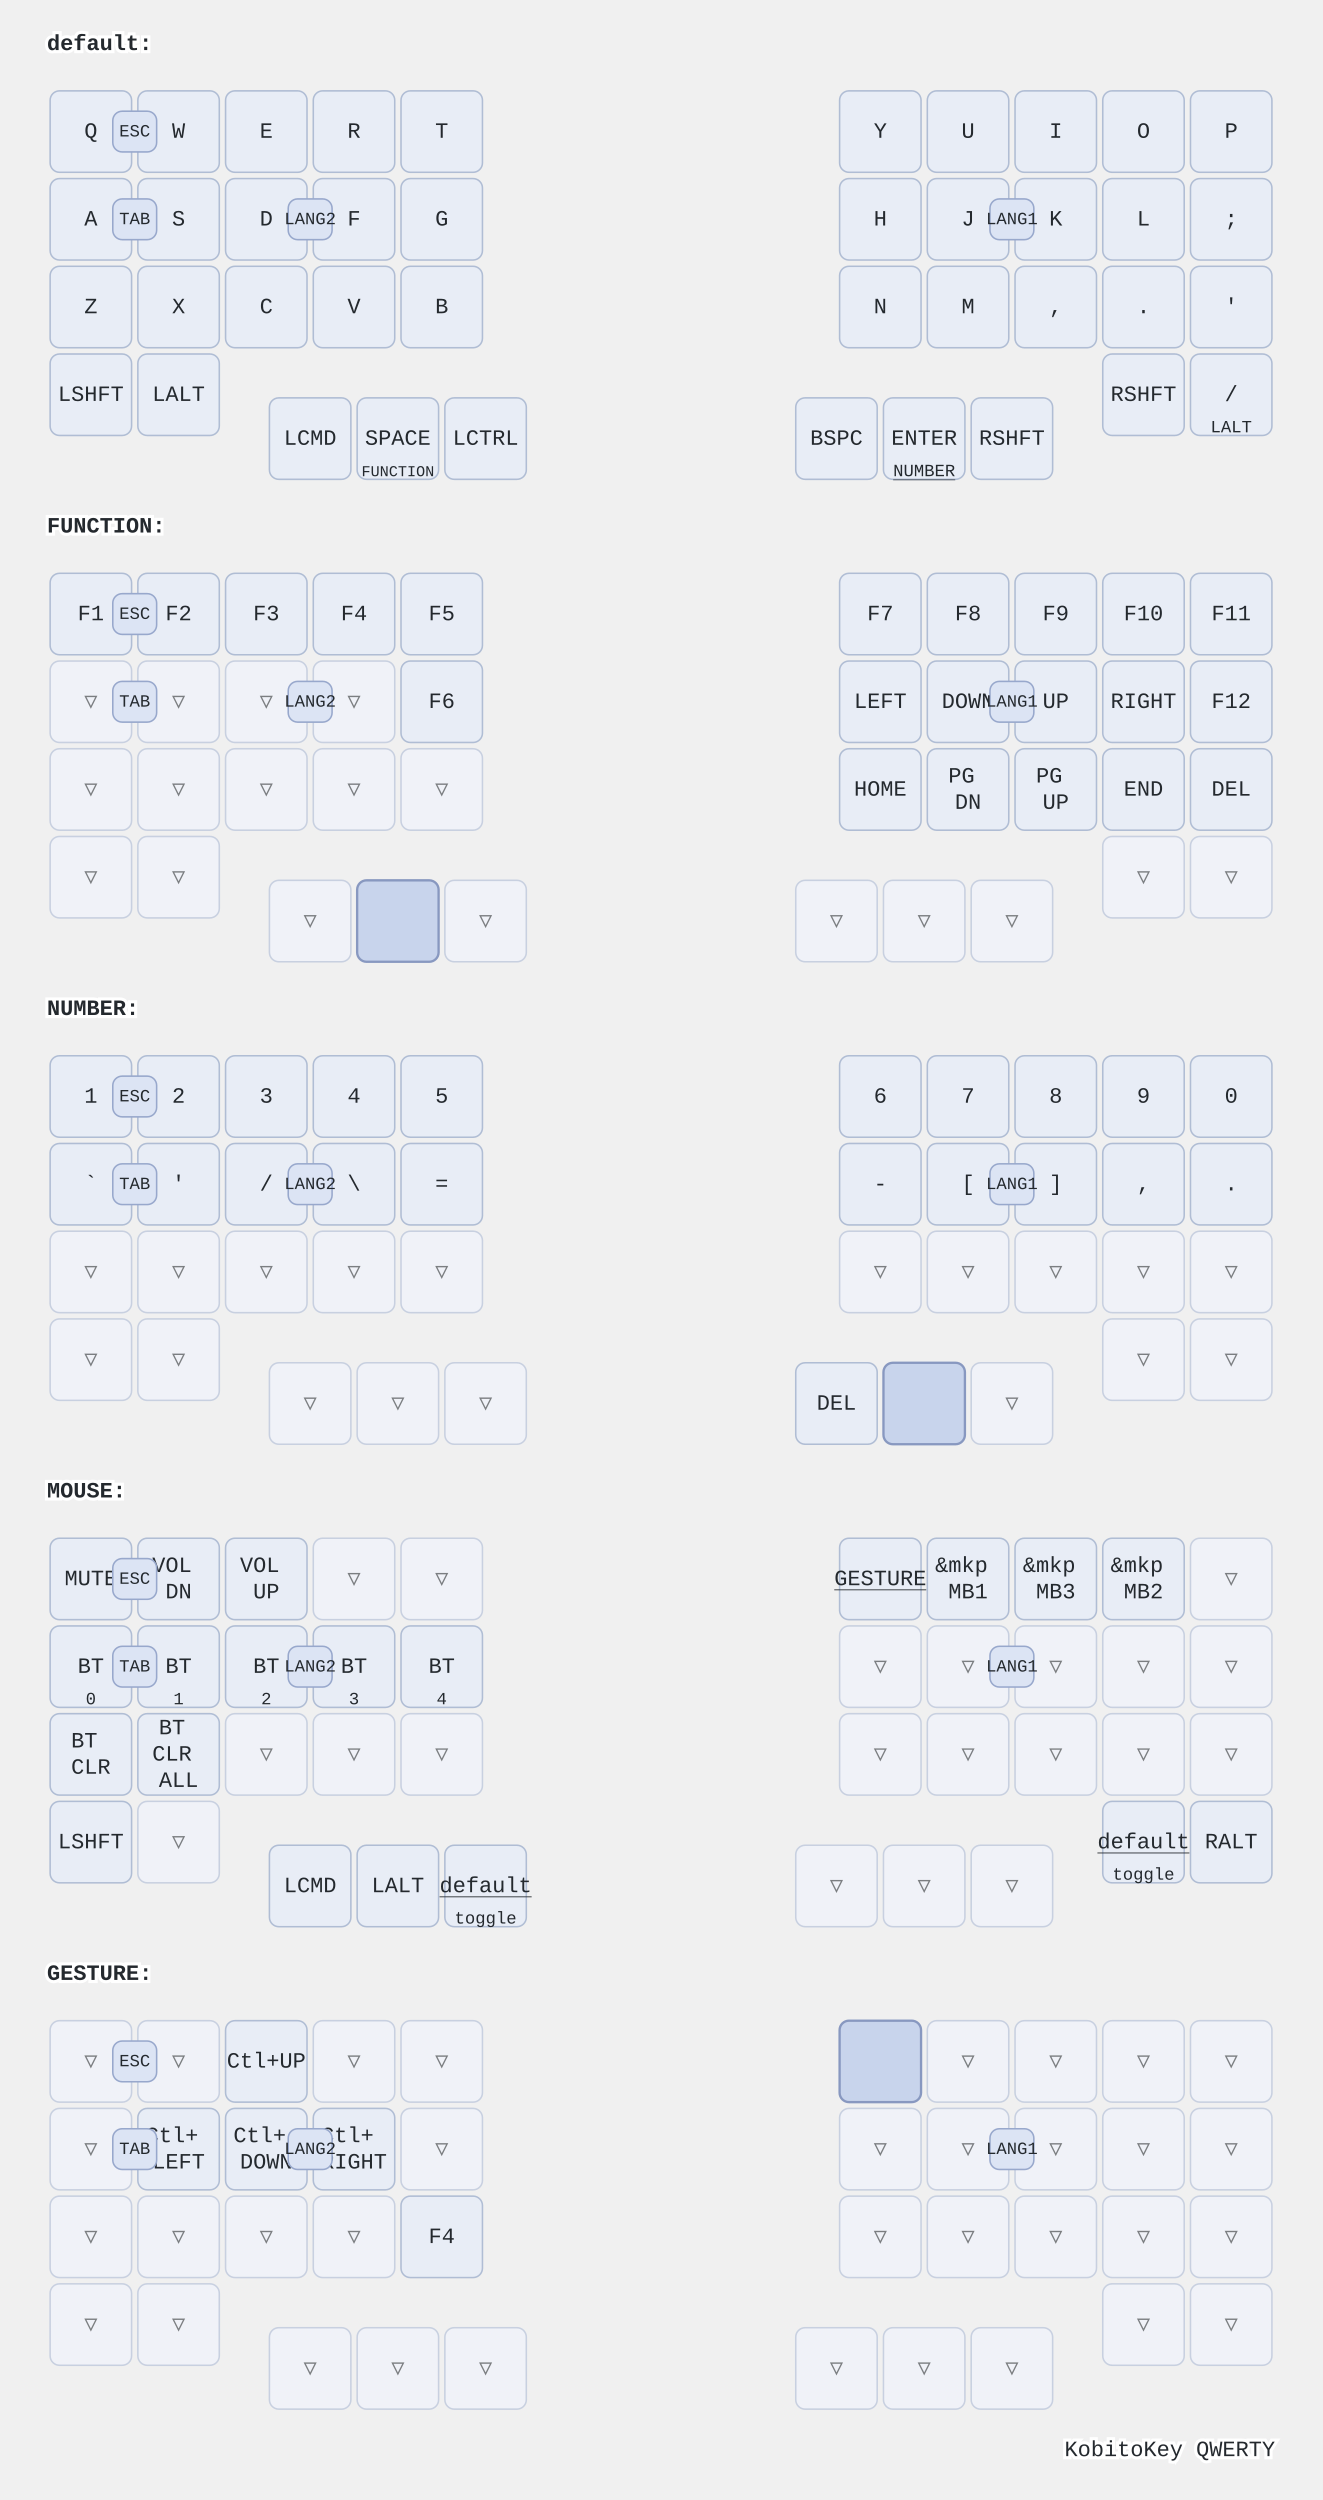
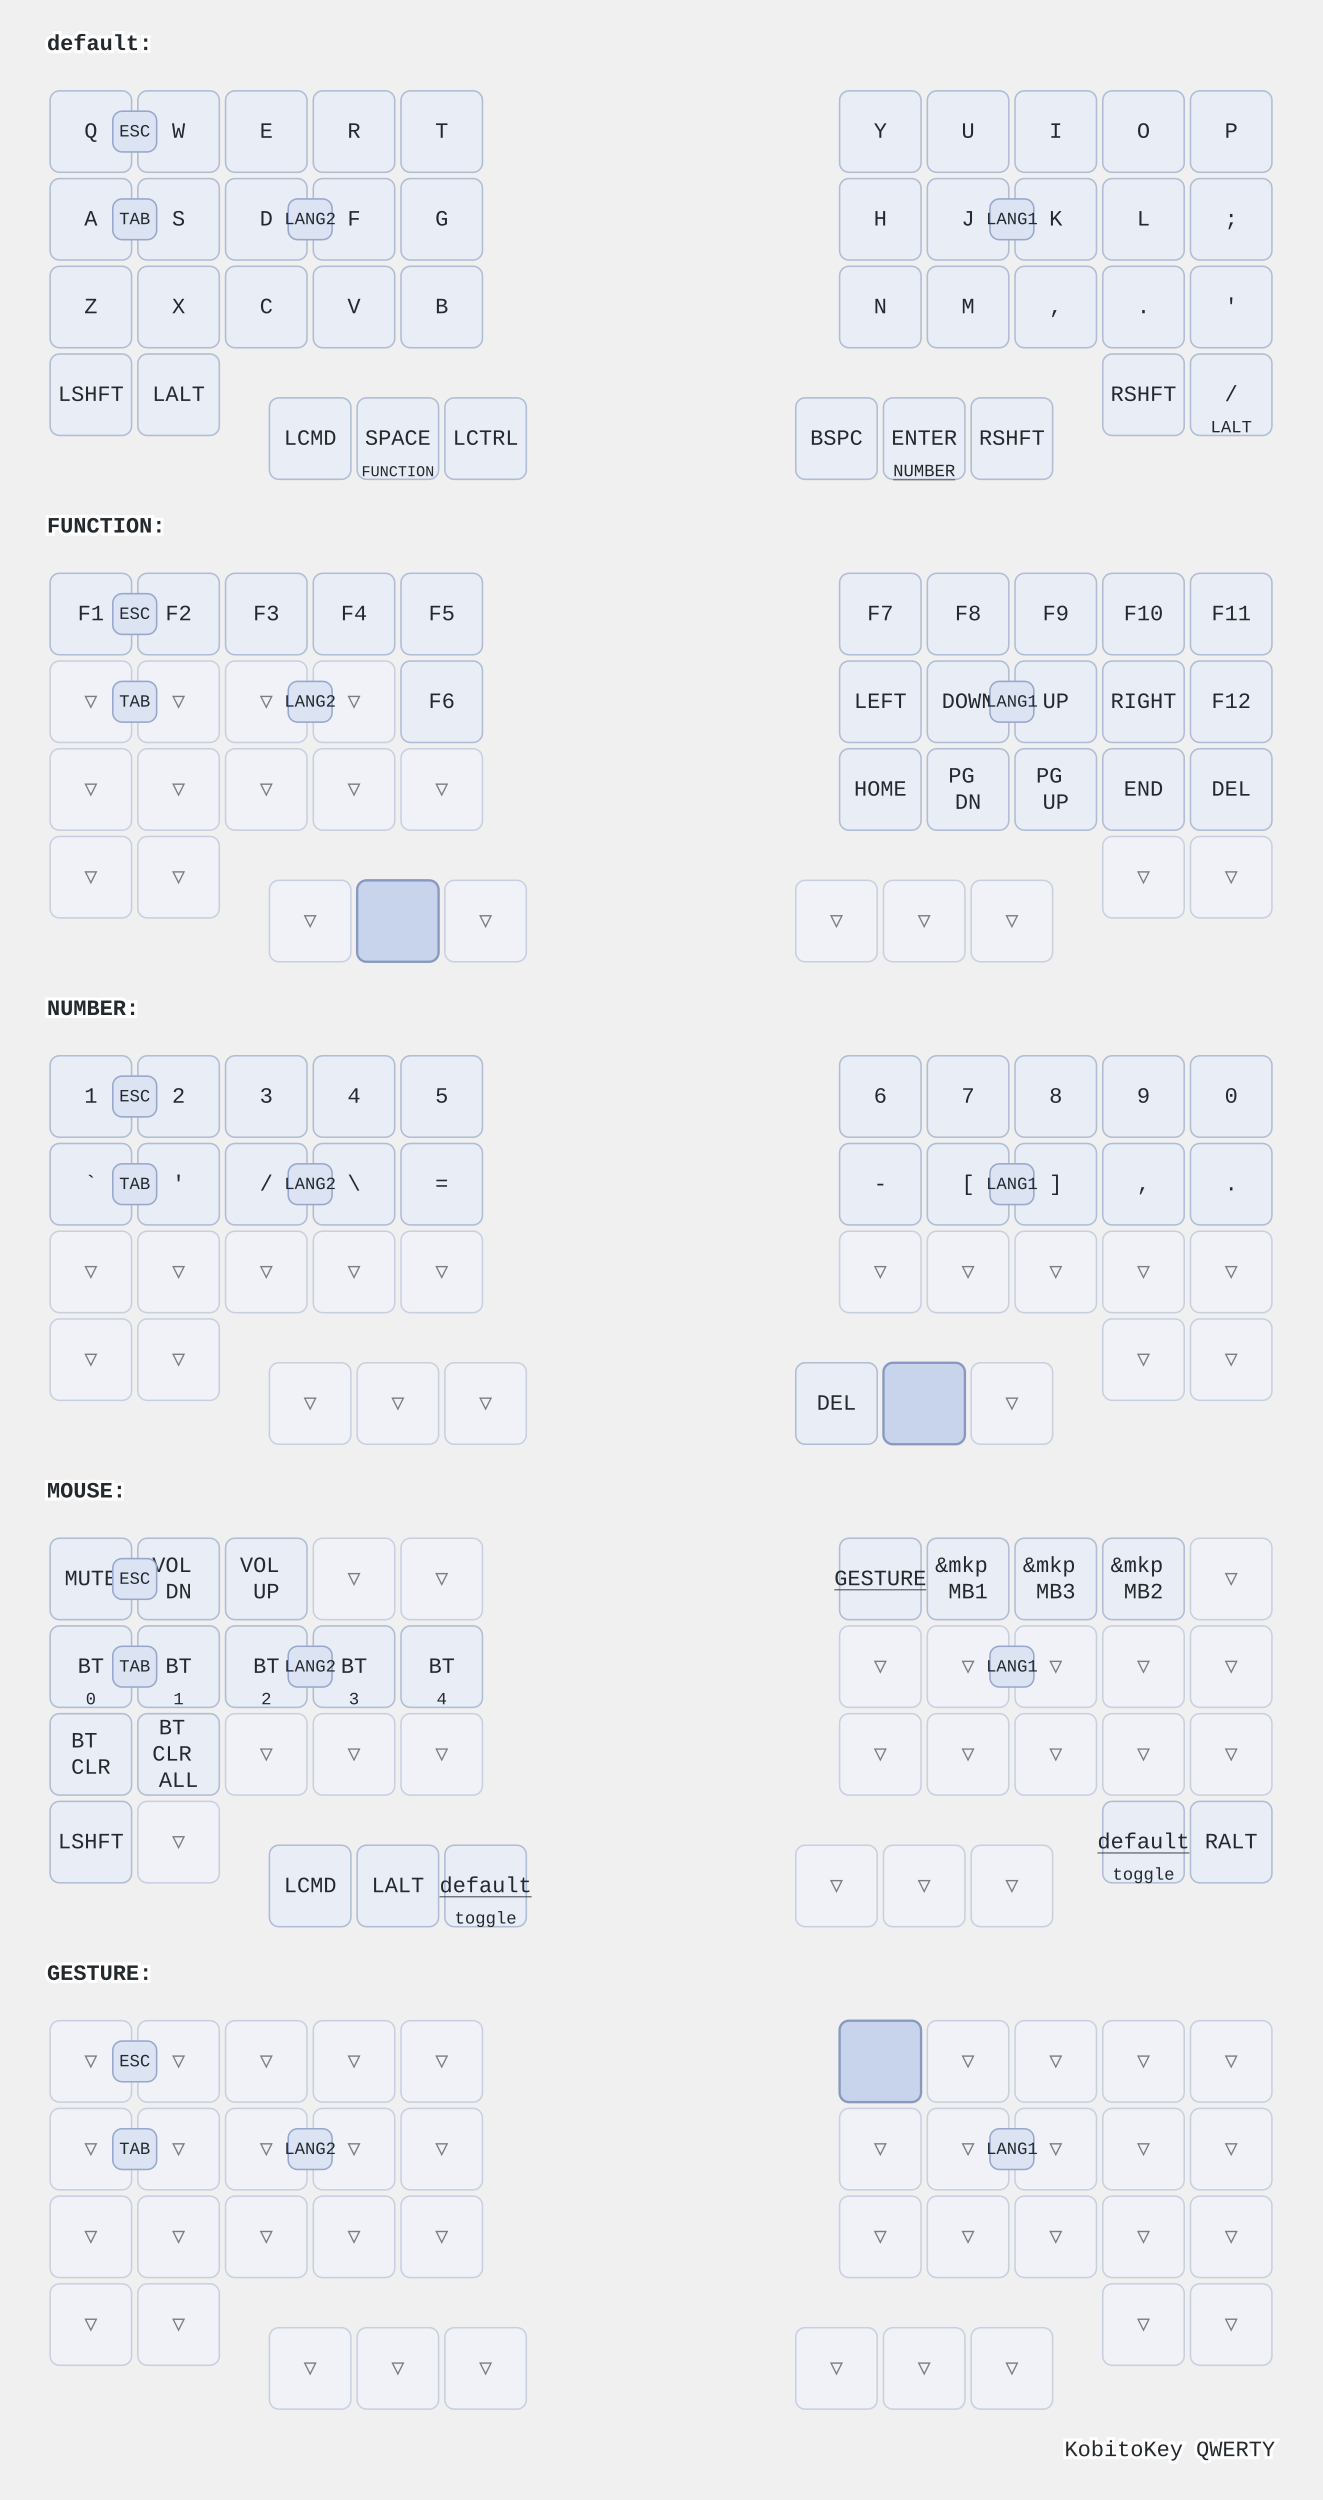
<svg xmlns="http://www.w3.org/2000/svg" width="844" height="1596" viewBox="0 0 844 1596" class="keymap">
  <style>/* inherit to force styles through use tags */
svg path {
    fill: inherit;
}

/* font and background color specifications */
svg.keymap {
    font-family: SFMono-Regular,Consolas,Liberation Mono,Menlo,monospace;
    font-size: 14px;
    font-kerning: normal;
    text-rendering: optimizeLegibility;
    fill: #24292e;
}

/* default key styling */
rect.key {
    fill: #f6f8fa;
}

rect.key, rect.combo {
    stroke: #c9cccf;
    stroke-width: 1;
}

/* default key side styling, only used is draw_key_sides is set */
rect.side {
    filter: brightness(90%);
}

/* color accent for combo boxes */
rect.combo, rect.combo-separate {
    fill: #cdf;
}

/* color accent for held keys */
rect.held, rect.combo.held {
    fill: #fdd;
}

/* color accent for ghost (optional) keys */
rect.ghost, rect.combo.ghost {
    stroke-dasharray: 4, 4;
    stroke-width: 2;
}

text {
    text-anchor: middle;
    dominant-baseline: middle;
}

/* styling for layer labels */
text.label {
    font-weight: bold;
    text-anchor: start;
    stroke: white;
    stroke-width: 4;
    paint-order: stroke;
}

/* styling for optional footer */
text.footer {
    text-anchor: end;
    dominant-baseline: auto;
    stroke: white;
    stroke-width: 4;
    paint-order: stroke;
}

/* styling for combo tap, and key non-tap label text */
text.combo, text.hold, text.shifted, text.left, text.right {
    font-size: 11px;
}

text.hold {
    text-anchor: middle;
    dominant-baseline: auto;
}

text.shifted {
    text-anchor: middle;
    dominant-baseline: hanging;
}

text.left {
    text-anchor: start;
}

text.right {
    text-anchor: end;
}

text.layer-activator {
    text-decoration: underline;
}

/* styling for hold/shifted label text in combo box */
text.combo.hold, text.combo.shifted, text.combo.left, text.combo.right {
    font-size: 8px;
}

/* lighter symbol for transparent keys */
text.trans {
    fill: #7b7e81;
}

/* styling for combo dendrons */
path.combo {
    stroke-width: 1;
    stroke: gray;
    fill: none;
}

/* Start Tabler Icons Cleanup */
/* cannot use height/width with glyphs */
.icon-tabler &gt; path {
    fill: inherit;
    stroke: inherit;
    stroke-width: 2;
}
/* hide tabler's default box */
.icon-tabler &gt; path[stroke="none"][fill="none"] {
    visibility: hidden;
}
/* End Tabler Icons Cleanup */

svg {
  background-color: #f8f9fc;
}
rect.key {
  fill: #e8edf6;
  stroke: #b0bdd4;
  stroke-width: 1;
}
rect.trans {
  fill: #f0f2f8;
  stroke: #c8d0e0;
  stroke-width: 1;
}
rect.held {
  fill: #c8d4ec;
  stroke: #8898c0;
  stroke-width: 1.5;
}
rect.combo {
  fill: #dce4f4;
  stroke: #98a8cc;
}
</style>
  <g transform="translate(30, 0)" class="layer-default">
    <text x="0" y="28" class="label" id="default">default:</text>
    <g transform="translate(0, 56)">
      <g transform="translate(28, 28)" class="key keypos-0">
        <rect rx="6" ry="6" x="-26" y="-26" width="52" height="52" class="key" />
        <text x="0" y="0" class="key tap">Q</text>
      </g>
      <g transform="translate(84, 28)" class="key keypos-1">
        <rect rx="6" ry="6" x="-26" y="-26" width="52" height="52" class="key" />
        <text x="0" y="0" class="key tap">W</text>
      </g>
      <g transform="translate(140, 28)" class="key keypos-2">
        <rect rx="6" ry="6" x="-26" y="-26" width="52" height="52" class="key" />
        <text x="0" y="0" class="key tap">E</text>
      </g>
      <g transform="translate(196, 28)" class="key keypos-3">
        <rect rx="6" ry="6" x="-26" y="-26" width="52" height="52" class="key" />
        <text x="0" y="0" class="key tap">R</text>
      </g>
      <g transform="translate(252, 28)" class="key keypos-4">
        <rect rx="6" ry="6" x="-26" y="-26" width="52" height="52" class="key" />
        <text x="0" y="0" class="key tap">T</text>
      </g>
      <g transform="translate(532, 28)" class="key keypos-5">
        <rect rx="6" ry="6" x="-26" y="-26" width="52" height="52" class="key" />
        <text x="0" y="0" class="key tap">Y</text>
      </g>
      <g transform="translate(588, 28)" class="key keypos-6">
        <rect rx="6" ry="6" x="-26" y="-26" width="52" height="52" class="key" />
        <text x="0" y="0" class="key tap">U</text>
      </g>
      <g transform="translate(644, 28)" class="key keypos-7">
        <rect rx="6" ry="6" x="-26" y="-26" width="52" height="52" class="key" />
        <text x="0" y="0" class="key tap">I</text>
      </g>
      <g transform="translate(700, 28)" class="key keypos-8">
        <rect rx="6" ry="6" x="-26" y="-26" width="52" height="52" class="key" />
        <text x="0" y="0" class="key tap">O</text>
      </g>
      <g transform="translate(756, 28)" class="key keypos-9">
        <rect rx="6" ry="6" x="-26" y="-26" width="52" height="52" class="key" />
        <text x="0" y="0" class="key tap">P</text>
      </g>
      <g transform="translate(28, 84)" class="key keypos-10">
        <rect rx="6" ry="6" x="-26" y="-26" width="52" height="52" class="key" />
        <text x="0" y="0" class="key tap">A</text>
      </g>
      <g transform="translate(84, 84)" class="key keypos-11">
        <rect rx="6" ry="6" x="-26" y="-26" width="52" height="52" class="key" />
        <text x="0" y="0" class="key tap">S</text>
      </g>
      <g transform="translate(140, 84)" class="key keypos-12">
        <rect rx="6" ry="6" x="-26" y="-26" width="52" height="52" class="key" />
        <text x="0" y="0" class="key tap">D</text>
      </g>
      <g transform="translate(196, 84)" class="key keypos-13">
        <rect rx="6" ry="6" x="-26" y="-26" width="52" height="52" class="key" />
        <text x="0" y="0" class="key tap">F</text>
      </g>
      <g transform="translate(252, 84)" class="key keypos-14">
        <rect rx="6" ry="6" x="-26" y="-26" width="52" height="52" class="key" />
        <text x="0" y="0" class="key tap">G</text>
      </g>
      <g transform="translate(532, 84)" class="key keypos-15">
        <rect rx="6" ry="6" x="-26" y="-26" width="52" height="52" class="key" />
        <text x="0" y="0" class="key tap">H</text>
      </g>
      <g transform="translate(588, 84)" class="key keypos-16">
        <rect rx="6" ry="6" x="-26" y="-26" width="52" height="52" class="key" />
        <text x="0" y="0" class="key tap">J</text>
      </g>
      <g transform="translate(644, 84)" class="key keypos-17">
        <rect rx="6" ry="6" x="-26" y="-26" width="52" height="52" class="key" />
        <text x="0" y="0" class="key tap">K</text>
      </g>
      <g transform="translate(700, 84)" class="key keypos-18">
        <rect rx="6" ry="6" x="-26" y="-26" width="52" height="52" class="key" />
        <text x="0" y="0" class="key tap">L</text>
      </g>
      <g transform="translate(756, 84)" class="key keypos-19">
        <rect rx="6" ry="6" x="-26" y="-26" width="52" height="52" class="key" />
        <text x="0" y="0" class="key tap">;</text>
      </g>
      <g transform="translate(28, 140)" class="key keypos-20">
        <rect rx="6" ry="6" x="-26" y="-26" width="52" height="52" class="key" />
        <text x="0" y="0" class="key tap">Z</text>
      </g>
      <g transform="translate(84, 140)" class="key keypos-21">
        <rect rx="6" ry="6" x="-26" y="-26" width="52" height="52" class="key" />
        <text x="0" y="0" class="key tap">X</text>
      </g>
      <g transform="translate(140, 140)" class="key keypos-22">
        <rect rx="6" ry="6" x="-26" y="-26" width="52" height="52" class="key" />
        <text x="0" y="0" class="key tap">C</text>
      </g>
      <g transform="translate(196, 140)" class="key keypos-23">
        <rect rx="6" ry="6" x="-26" y="-26" width="52" height="52" class="key" />
        <text x="0" y="0" class="key tap">V</text>
      </g>
      <g transform="translate(252, 140)" class="key keypos-24">
        <rect rx="6" ry="6" x="-26" y="-26" width="52" height="52" class="key" />
        <text x="0" y="0" class="key tap">B</text>
      </g>
      <g transform="translate(532, 140)" class="key keypos-25">
        <rect rx="6" ry="6" x="-26" y="-26" width="52" height="52" class="key" />
        <text x="0" y="0" class="key tap">N</text>
      </g>
      <g transform="translate(588, 140)" class="key keypos-26">
        <rect rx="6" ry="6" x="-26" y="-26" width="52" height="52" class="key" />
        <text x="0" y="0" class="key tap">M</text>
      </g>
      <g transform="translate(644, 140)" class="key keypos-27">
        <rect rx="6" ry="6" x="-26" y="-26" width="52" height="52" class="key" />
        <text x="0" y="0" class="key tap">,</text>
      </g>
      <g transform="translate(700, 140)" class="key keypos-28">
        <rect rx="6" ry="6" x="-26" y="-26" width="52" height="52" class="key" />
        <text x="0" y="0" class="key tap">.</text>
      </g>
      <g transform="translate(756, 140)" class="key keypos-29">
        <rect rx="6" ry="6" x="-26" y="-26" width="52" height="52" class="key" />
        <text x="0" y="0" class="key tap">'</text>
      </g>
      <g transform="translate(28, 196)" class="key keypos-30">
        <rect rx="6" ry="6" x="-26" y="-26" width="52" height="52" class="key" />
        <text x="0" y="0" class="key tap">LSHFT</text>
      </g>
      <g transform="translate(84, 196)" class="key keypos-31">
        <rect rx="6" ry="6" x="-26" y="-26" width="52" height="52" class="key" />
        <text x="0" y="0" class="key tap">LALT</text>
      </g>
      <g transform="translate(168, 224)" class="key keypos-32">
        <rect rx="6" ry="6" x="-26" y="-26" width="52" height="52" class="key" />
        <text x="0" y="0" class="key tap">LCMD</text>
      </g>
      <g transform="translate(224, 224)" class="key keypos-33">
        <rect rx="6" ry="6" x="-26" y="-26" width="52" height="52" class="key" />
        <text x="0" y="0" class="key tap">SPACE</text>
        <a href="#FUNCTION">
          <text x="0" y="24" class="key hold layer-activator">
            <tspan style="font-size: 88%">FUNCTION</tspan>
          </text>
        </a>
      </g>
      <g transform="translate(280, 224)" class="key keypos-34">
        <rect rx="6" ry="6" x="-26" y="-26" width="52" height="52" class="key" />
        <text x="0" y="0" class="key tap">LCTRL</text>
      </g>
      <g transform="translate(504, 224)" class="key keypos-35">
        <rect rx="6" ry="6" x="-26" y="-26" width="52" height="52" class="key" />
        <text x="0" y="0" class="key tap">BSPC</text>
      </g>
      <g transform="translate(560, 224)" class="key keypos-36">
        <rect rx="6" ry="6" x="-26" y="-26" width="52" height="52" class="key" />
        <text x="0" y="0" class="key tap">ENTER</text>
        <a href="#NUMBER">
          <text x="0" y="24" class="key hold layer-activator">NUMBER</text>
        </a>
      </g>
      <g transform="translate(616, 224)" class="key keypos-37">
        <rect rx="6" ry="6" x="-26" y="-26" width="52" height="52" class="key" />
        <text x="0" y="0" class="key tap">RSHFT</text>
      </g>
      <g transform="translate(700, 196)" class="key keypos-38">
        <rect rx="6" ry="6" x="-26" y="-26" width="52" height="52" class="key" />
        <text x="0" y="0" class="key tap">RSHFT</text>
      </g>
      <g transform="translate(756, 196)" class="key keypos-39">
        <rect rx="6" ry="6" x="-26" y="-26" width="52" height="52" class="key" />
        <text x="0" y="0" class="key tap">/</text>
        <text x="0" y="24" class="key hold">LALT</text>
      </g>
      <g class="combo combopos-0">
        <rect rx="6" ry="6" x="154" y="71" width="28" height="26" class="combo" />
        <text x="168" y="84" class="combo tap">LANG2</text>
      </g>
      <g class="combo combopos-1">
        <rect rx="6" ry="6" x="602" y="71" width="28" height="26" class="combo" />
        <text x="616" y="84" class="combo tap">LANG1</text>
      </g>
      <g class="combo combopos-2">
        <rect rx="6" ry="6" x="42" y="15" width="28" height="26" class="combo" />
        <text x="56" y="28" class="combo tap">ESC</text>
      </g>
      <g class="combo combopos-3">
        <rect rx="6" ry="6" x="42" y="71" width="28" height="26" class="combo" />
        <text x="56" y="84" class="combo tap">TAB</text>
      </g>
    </g>
  </g>
  <g transform="translate(30, 308)" class="layer-FUNCTION">
    <text x="0" y="28" class="label" id="FUNCTION">FUNCTION:</text>
    <g transform="translate(0, 56)">
      <g transform="translate(28, 28)" class="key keypos-0">
        <rect rx="6" ry="6" x="-26" y="-26" width="52" height="52" class="key" />
        <text x="0" y="0" class="key tap">F1</text>
      </g>
      <g transform="translate(84, 28)" class="key keypos-1">
        <rect rx="6" ry="6" x="-26" y="-26" width="52" height="52" class="key" />
        <text x="0" y="0" class="key tap">F2</text>
      </g>
      <g transform="translate(140, 28)" class="key keypos-2">
        <rect rx="6" ry="6" x="-26" y="-26" width="52" height="52" class="key" />
        <text x="0" y="0" class="key tap">F3</text>
      </g>
      <g transform="translate(196, 28)" class="key keypos-3">
        <rect rx="6" ry="6" x="-26" y="-26" width="52" height="52" class="key" />
        <text x="0" y="0" class="key tap">F4</text>
      </g>
      <g transform="translate(252, 28)" class="key keypos-4">
        <rect rx="6" ry="6" x="-26" y="-26" width="52" height="52" class="key" />
        <text x="0" y="0" class="key tap">F5</text>
      </g>
      <g transform="translate(532, 28)" class="key keypos-5">
        <rect rx="6" ry="6" x="-26" y="-26" width="52" height="52" class="key" />
        <text x="0" y="0" class="key tap">F7</text>
      </g>
      <g transform="translate(588, 28)" class="key keypos-6">
        <rect rx="6" ry="6" x="-26" y="-26" width="52" height="52" class="key" />
        <text x="0" y="0" class="key tap">F8</text>
      </g>
      <g transform="translate(644, 28)" class="key keypos-7">
        <rect rx="6" ry="6" x="-26" y="-26" width="52" height="52" class="key" />
        <text x="0" y="0" class="key tap">F9</text>
      </g>
      <g transform="translate(700, 28)" class="key keypos-8">
        <rect rx="6" ry="6" x="-26" y="-26" width="52" height="52" class="key" />
        <text x="0" y="0" class="key tap">F10</text>
      </g>
      <g transform="translate(756, 28)" class="key keypos-9">
        <rect rx="6" ry="6" x="-26" y="-26" width="52" height="52" class="key" />
        <text x="0" y="0" class="key tap">F11</text>
      </g>
      <g transform="translate(28, 84)" class="key trans keypos-10">
        <rect rx="6" ry="6" x="-26" y="-26" width="52" height="52" class="key trans" />
        <text x="0" y="0" class="key trans tap">▽</text>
      </g>
      <g transform="translate(84, 84)" class="key trans keypos-11">
        <rect rx="6" ry="6" x="-26" y="-26" width="52" height="52" class="key trans" />
        <text x="0" y="0" class="key trans tap">▽</text>
      </g>
      <g transform="translate(140, 84)" class="key trans keypos-12">
        <rect rx="6" ry="6" x="-26" y="-26" width="52" height="52" class="key trans" />
        <text x="0" y="0" class="key trans tap">▽</text>
      </g>
      <g transform="translate(196, 84)" class="key trans keypos-13">
        <rect rx="6" ry="6" x="-26" y="-26" width="52" height="52" class="key trans" />
        <text x="0" y="0" class="key trans tap">▽</text>
      </g>
      <g transform="translate(252, 84)" class="key keypos-14">
        <rect rx="6" ry="6" x="-26" y="-26" width="52" height="52" class="key" />
        <text x="0" y="0" class="key tap">F6</text>
      </g>
      <g transform="translate(532, 84)" class="key keypos-15">
        <rect rx="6" ry="6" x="-26" y="-26" width="52" height="52" class="key" />
        <text x="0" y="0" class="key tap">LEFT</text>
      </g>
      <g transform="translate(588, 84)" class="key keypos-16">
        <rect rx="6" ry="6" x="-26" y="-26" width="52" height="52" class="key" />
        <text x="0" y="0" class="key tap">DOWN</text>
      </g>
      <g transform="translate(644, 84)" class="key keypos-17">
        <rect rx="6" ry="6" x="-26" y="-26" width="52" height="52" class="key" />
        <text x="0" y="0" class="key tap">UP</text>
      </g>
      <g transform="translate(700, 84)" class="key keypos-18">
        <rect rx="6" ry="6" x="-26" y="-26" width="52" height="52" class="key" />
        <text x="0" y="0" class="key tap">RIGHT</text>
      </g>
      <g transform="translate(756, 84)" class="key keypos-19">
        <rect rx="6" ry="6" x="-26" y="-26" width="52" height="52" class="key" />
        <text x="0" y="0" class="key tap">F12</text>
      </g>
      <g transform="translate(28, 140)" class="key trans keypos-20">
        <rect rx="6" ry="6" x="-26" y="-26" width="52" height="52" class="key trans" />
        <text x="0" y="0" class="key trans tap">▽</text>
      </g>
      <g transform="translate(84, 140)" class="key trans keypos-21">
        <rect rx="6" ry="6" x="-26" y="-26" width="52" height="52" class="key trans" />
        <text x="0" y="0" class="key trans tap">▽</text>
      </g>
      <g transform="translate(140, 140)" class="key trans keypos-22">
        <rect rx="6" ry="6" x="-26" y="-26" width="52" height="52" class="key trans" />
        <text x="0" y="0" class="key trans tap">▽</text>
      </g>
      <g transform="translate(196, 140)" class="key trans keypos-23">
        <rect rx="6" ry="6" x="-26" y="-26" width="52" height="52" class="key trans" />
        <text x="0" y="0" class="key trans tap">▽</text>
      </g>
      <g transform="translate(252, 140)" class="key trans keypos-24">
        <rect rx="6" ry="6" x="-26" y="-26" width="52" height="52" class="key trans" />
        <text x="0" y="0" class="key trans tap">▽</text>
      </g>
      <g transform="translate(532, 140)" class="key keypos-25">
        <rect rx="6" ry="6" x="-26" y="-26" width="52" height="52" class="key" />
        <text x="0" y="0" class="key tap">HOME</text>
      </g>
      <g transform="translate(588, 140)" class="key keypos-26">
        <rect rx="6" ry="6" x="-26" y="-26" width="52" height="52" class="key" />
        <text x="0" y="0" class="key tap">
          <tspan x="0" dy="-0.6em">PG</tspan>
          <tspan x="0" dy="1.2em">DN</tspan>
        </text>
      </g>
      <g transform="translate(644, 140)" class="key keypos-27">
        <rect rx="6" ry="6" x="-26" y="-26" width="52" height="52" class="key" />
        <text x="0" y="0" class="key tap">
          <tspan x="0" dy="-0.6em">PG</tspan>
          <tspan x="0" dy="1.2em">UP</tspan>
        </text>
      </g>
      <g transform="translate(700, 140)" class="key keypos-28">
        <rect rx="6" ry="6" x="-26" y="-26" width="52" height="52" class="key" />
        <text x="0" y="0" class="key tap">END</text>
      </g>
      <g transform="translate(756, 140)" class="key keypos-29">
        <rect rx="6" ry="6" x="-26" y="-26" width="52" height="52" class="key" />
        <text x="0" y="0" class="key tap">DEL</text>
      </g>
      <g transform="translate(28, 196)" class="key trans keypos-30">
        <rect rx="6" ry="6" x="-26" y="-26" width="52" height="52" class="key trans" />
        <text x="0" y="0" class="key trans tap">▽</text>
      </g>
      <g transform="translate(84, 196)" class="key trans keypos-31">
        <rect rx="6" ry="6" x="-26" y="-26" width="52" height="52" class="key trans" />
        <text x="0" y="0" class="key trans tap">▽</text>
      </g>
      <g transform="translate(168, 224)" class="key trans keypos-32">
        <rect rx="6" ry="6" x="-26" y="-26" width="52" height="52" class="key trans" />
        <text x="0" y="0" class="key trans tap">▽</text>
      </g>
      <g transform="translate(224, 224)" class="key held keypos-33">
        <rect rx="6" ry="6" x="-26" y="-26" width="52" height="52" class="key held" />
      </g>
      <g transform="translate(280, 224)" class="key trans keypos-34">
        <rect rx="6" ry="6" x="-26" y="-26" width="52" height="52" class="key trans" />
        <text x="0" y="0" class="key trans tap">▽</text>
      </g>
      <g transform="translate(504, 224)" class="key trans keypos-35">
        <rect rx="6" ry="6" x="-26" y="-26" width="52" height="52" class="key trans" />
        <text x="0" y="0" class="key trans tap">▽</text>
      </g>
      <g transform="translate(560, 224)" class="key trans keypos-36">
        <rect rx="6" ry="6" x="-26" y="-26" width="52" height="52" class="key trans" />
        <text x="0" y="0" class="key trans tap">▽</text>
      </g>
      <g transform="translate(616, 224)" class="key trans keypos-37">
        <rect rx="6" ry="6" x="-26" y="-26" width="52" height="52" class="key trans" />
        <text x="0" y="0" class="key trans tap">▽</text>
      </g>
      <g transform="translate(700, 196)" class="key trans keypos-38">
        <rect rx="6" ry="6" x="-26" y="-26" width="52" height="52" class="key trans" />
        <text x="0" y="0" class="key trans tap">▽</text>
      </g>
      <g transform="translate(756, 196)" class="key trans keypos-39">
        <rect rx="6" ry="6" x="-26" y="-26" width="52" height="52" class="key trans" />
        <text x="0" y="0" class="key trans tap">▽</text>
      </g>
      <g class="combo combopos-0">
        <rect rx="6" ry="6" x="154" y="71" width="28" height="26" class="combo" />
        <text x="168" y="84" class="combo tap">LANG2</text>
      </g>
      <g class="combo combopos-1">
        <rect rx="6" ry="6" x="602" y="71" width="28" height="26" class="combo" />
        <text x="616" y="84" class="combo tap">LANG1</text>
      </g>
      <g class="combo combopos-2">
        <rect rx="6" ry="6" x="42" y="15" width="28" height="26" class="combo" />
        <text x="56" y="28" class="combo tap">ESC</text>
      </g>
      <g class="combo combopos-3">
        <rect rx="6" ry="6" x="42" y="71" width="28" height="26" class="combo" />
        <text x="56" y="84" class="combo tap">TAB</text>
      </g>
    </g>
  </g>
  <g transform="translate(30, 616)" class="layer-NUMBER">
    <text x="0" y="28" class="label" id="NUMBER">NUMBER:</text>
    <g transform="translate(0, 56)">
      <g transform="translate(28, 28)" class="key keypos-0">
        <rect rx="6" ry="6" x="-26" y="-26" width="52" height="52" class="key" />
        <text x="0" y="0" class="key tap">1</text>
      </g>
      <g transform="translate(84, 28)" class="key keypos-1">
        <rect rx="6" ry="6" x="-26" y="-26" width="52" height="52" class="key" />
        <text x="0" y="0" class="key tap">2</text>
      </g>
      <g transform="translate(140, 28)" class="key keypos-2">
        <rect rx="6" ry="6" x="-26" y="-26" width="52" height="52" class="key" />
        <text x="0" y="0" class="key tap">3</text>
      </g>
      <g transform="translate(196, 28)" class="key keypos-3">
        <rect rx="6" ry="6" x="-26" y="-26" width="52" height="52" class="key" />
        <text x="0" y="0" class="key tap">4</text>
      </g>
      <g transform="translate(252, 28)" class="key keypos-4">
        <rect rx="6" ry="6" x="-26" y="-26" width="52" height="52" class="key" />
        <text x="0" y="0" class="key tap">5</text>
      </g>
      <g transform="translate(532, 28)" class="key keypos-5">
        <rect rx="6" ry="6" x="-26" y="-26" width="52" height="52" class="key" />
        <text x="0" y="0" class="key tap">6</text>
      </g>
      <g transform="translate(588, 28)" class="key keypos-6">
        <rect rx="6" ry="6" x="-26" y="-26" width="52" height="52" class="key" />
        <text x="0" y="0" class="key tap">7</text>
      </g>
      <g transform="translate(644, 28)" class="key keypos-7">
        <rect rx="6" ry="6" x="-26" y="-26" width="52" height="52" class="key" />
        <text x="0" y="0" class="key tap">8</text>
      </g>
      <g transform="translate(700, 28)" class="key keypos-8">
        <rect rx="6" ry="6" x="-26" y="-26" width="52" height="52" class="key" />
        <text x="0" y="0" class="key tap">9</text>
      </g>
      <g transform="translate(756, 28)" class="key keypos-9">
        <rect rx="6" ry="6" x="-26" y="-26" width="52" height="52" class="key" />
        <text x="0" y="0" class="key tap">0</text>
      </g>
      <g transform="translate(28, 84)" class="key keypos-10">
        <rect rx="6" ry="6" x="-26" y="-26" width="52" height="52" class="key" />
        <text x="0" y="0" class="key tap">`</text>
      </g>
      <g transform="translate(84, 84)" class="key keypos-11">
        <rect rx="6" ry="6" x="-26" y="-26" width="52" height="52" class="key" />
        <text x="0" y="0" class="key tap">'</text>
      </g>
      <g transform="translate(140, 84)" class="key keypos-12">
        <rect rx="6" ry="6" x="-26" y="-26" width="52" height="52" class="key" />
        <text x="0" y="0" class="key tap">/</text>
      </g>
      <g transform="translate(196, 84)" class="key keypos-13">
        <rect rx="6" ry="6" x="-26" y="-26" width="52" height="52" class="key" />
        <text x="0" y="0" class="key tap">\</text>
      </g>
      <g transform="translate(252, 84)" class="key keypos-14">
        <rect rx="6" ry="6" x="-26" y="-26" width="52" height="52" class="key" />
        <text x="0" y="0" class="key tap">=</text>
      </g>
      <g transform="translate(532, 84)" class="key keypos-15">
        <rect rx="6" ry="6" x="-26" y="-26" width="52" height="52" class="key" />
        <text x="0" y="0" class="key tap">-</text>
      </g>
      <g transform="translate(588, 84)" class="key keypos-16">
        <rect rx="6" ry="6" x="-26" y="-26" width="52" height="52" class="key" />
        <text x="0" y="0" class="key tap">[</text>
      </g>
      <g transform="translate(644, 84)" class="key keypos-17">
        <rect rx="6" ry="6" x="-26" y="-26" width="52" height="52" class="key" />
        <text x="0" y="0" class="key tap">]</text>
      </g>
      <g transform="translate(700, 84)" class="key keypos-18">
        <rect rx="6" ry="6" x="-26" y="-26" width="52" height="52" class="key" />
        <text x="0" y="0" class="key tap">,</text>
      </g>
      <g transform="translate(756, 84)" class="key keypos-19">
        <rect rx="6" ry="6" x="-26" y="-26" width="52" height="52" class="key" />
        <text x="0" y="0" class="key tap">.</text>
      </g>
      <g transform="translate(28, 140)" class="key trans keypos-20">
        <rect rx="6" ry="6" x="-26" y="-26" width="52" height="52" class="key trans" />
        <text x="0" y="0" class="key trans tap">▽</text>
      </g>
      <g transform="translate(84, 140)" class="key trans keypos-21">
        <rect rx="6" ry="6" x="-26" y="-26" width="52" height="52" class="key trans" />
        <text x="0" y="0" class="key trans tap">▽</text>
      </g>
      <g transform="translate(140, 140)" class="key trans keypos-22">
        <rect rx="6" ry="6" x="-26" y="-26" width="52" height="52" class="key trans" />
        <text x="0" y="0" class="key trans tap">▽</text>
      </g>
      <g transform="translate(196, 140)" class="key trans keypos-23">
        <rect rx="6" ry="6" x="-26" y="-26" width="52" height="52" class="key trans" />
        <text x="0" y="0" class="key trans tap">▽</text>
      </g>
      <g transform="translate(252, 140)" class="key trans keypos-24">
        <rect rx="6" ry="6" x="-26" y="-26" width="52" height="52" class="key trans" />
        <text x="0" y="0" class="key trans tap">▽</text>
      </g>
      <g transform="translate(532, 140)" class="key trans keypos-25">
        <rect rx="6" ry="6" x="-26" y="-26" width="52" height="52" class="key trans" />
        <text x="0" y="0" class="key trans tap">▽</text>
      </g>
      <g transform="translate(588, 140)" class="key trans keypos-26">
        <rect rx="6" ry="6" x="-26" y="-26" width="52" height="52" class="key trans" />
        <text x="0" y="0" class="key trans tap">▽</text>
      </g>
      <g transform="translate(644, 140)" class="key trans keypos-27">
        <rect rx="6" ry="6" x="-26" y="-26" width="52" height="52" class="key trans" />
        <text x="0" y="0" class="key trans tap">▽</text>
      </g>
      <g transform="translate(700, 140)" class="key trans keypos-28">
        <rect rx="6" ry="6" x="-26" y="-26" width="52" height="52" class="key trans" />
        <text x="0" y="0" class="key trans tap">▽</text>
      </g>
      <g transform="translate(756, 140)" class="key trans keypos-29">
        <rect rx="6" ry="6" x="-26" y="-26" width="52" height="52" class="key trans" />
        <text x="0" y="0" class="key trans tap">▽</text>
      </g>
      <g transform="translate(28, 196)" class="key trans keypos-30">
        <rect rx="6" ry="6" x="-26" y="-26" width="52" height="52" class="key trans" />
        <text x="0" y="0" class="key trans tap">▽</text>
      </g>
      <g transform="translate(84, 196)" class="key trans keypos-31">
        <rect rx="6" ry="6" x="-26" y="-26" width="52" height="52" class="key trans" />
        <text x="0" y="0" class="key trans tap">▽</text>
      </g>
      <g transform="translate(168, 224)" class="key trans keypos-32">
        <rect rx="6" ry="6" x="-26" y="-26" width="52" height="52" class="key trans" />
        <text x="0" y="0" class="key trans tap">▽</text>
      </g>
      <g transform="translate(224, 224)" class="key trans keypos-33">
        <rect rx="6" ry="6" x="-26" y="-26" width="52" height="52" class="key trans" />
        <text x="0" y="0" class="key trans tap">▽</text>
      </g>
      <g transform="translate(280, 224)" class="key trans keypos-34">
        <rect rx="6" ry="6" x="-26" y="-26" width="52" height="52" class="key trans" />
        <text x="0" y="0" class="key trans tap">▽</text>
      </g>
      <g transform="translate(504, 224)" class="key keypos-35">
        <rect rx="6" ry="6" x="-26" y="-26" width="52" height="52" class="key" />
        <text x="0" y="0" class="key tap">DEL</text>
      </g>
      <g transform="translate(560, 224)" class="key held keypos-36">
        <rect rx="6" ry="6" x="-26" y="-26" width="52" height="52" class="key held" />
      </g>
      <g transform="translate(616, 224)" class="key trans keypos-37">
        <rect rx="6" ry="6" x="-26" y="-26" width="52" height="52" class="key trans" />
        <text x="0" y="0" class="key trans tap">▽</text>
      </g>
      <g transform="translate(700, 196)" class="key trans keypos-38">
        <rect rx="6" ry="6" x="-26" y="-26" width="52" height="52" class="key trans" />
        <text x="0" y="0" class="key trans tap">▽</text>
      </g>
      <g transform="translate(756, 196)" class="key trans keypos-39">
        <rect rx="6" ry="6" x="-26" y="-26" width="52" height="52" class="key trans" />
        <text x="0" y="0" class="key trans tap">▽</text>
      </g>
      <g class="combo combopos-0">
        <rect rx="6" ry="6" x="154" y="71" width="28" height="26" class="combo" />
        <text x="168" y="84" class="combo tap">LANG2</text>
      </g>
      <g class="combo combopos-1">
        <rect rx="6" ry="6" x="602" y="71" width="28" height="26" class="combo" />
        <text x="616" y="84" class="combo tap">LANG1</text>
      </g>
      <g class="combo combopos-2">
        <rect rx="6" ry="6" x="42" y="15" width="28" height="26" class="combo" />
        <text x="56" y="28" class="combo tap">ESC</text>
      </g>
      <g class="combo combopos-3">
        <rect rx="6" ry="6" x="42" y="71" width="28" height="26" class="combo" />
        <text x="56" y="84" class="combo tap">TAB</text>
      </g>
    </g>
  </g>
  <g transform="translate(30, 924)" class="layer-MOUSE">
    <text x="0" y="28" class="label" id="MOUSE">MOUSE:</text>
    <g transform="translate(0, 56)">
      <g transform="translate(28, 28)" class="key keypos-0">
        <rect rx="6" ry="6" x="-26" y="-26" width="52" height="52" class="key" />
        <text x="0" y="0" class="key tap">MUTE</text>
      </g>
      <g transform="translate(84, 28)" class="key keypos-1">
        <rect rx="6" ry="6" x="-26" y="-26" width="52" height="52" class="key" />
        <text x="0" y="0" class="key tap">
          <tspan x="0" dy="-0.6em">VOL</tspan>
          <tspan x="0" dy="1.2em">DN</tspan>
        </text>
      </g>
      <g transform="translate(140, 28)" class="key keypos-2">
        <rect rx="6" ry="6" x="-26" y="-26" width="52" height="52" class="key" />
        <text x="0" y="0" class="key tap">
          <tspan x="0" dy="-0.6em">VOL</tspan>
          <tspan x="0" dy="1.2em">UP</tspan>
        </text>
      </g>
      <g transform="translate(196, 28)" class="key trans keypos-3">
        <rect rx="6" ry="6" x="-26" y="-26" width="52" height="52" class="key trans" />
        <text x="0" y="0" class="key trans tap">▽</text>
      </g>
      <g transform="translate(252, 28)" class="key trans keypos-4">
        <rect rx="6" ry="6" x="-26" y="-26" width="52" height="52" class="key trans" />
        <text x="0" y="0" class="key trans tap">▽</text>
      </g>
      <g transform="translate(532, 28)" class="key keypos-5">
        <rect rx="6" ry="6" x="-26" y="-26" width="52" height="52" class="key" />
        <a href="#GESTURE">
          <text x="0" y="0" class="key tap layer-activator">GESTURE</text>
        </a>
      </g>
      <g transform="translate(588, 28)" class="key keypos-6">
        <rect rx="6" ry="6" x="-26" y="-26" width="52" height="52" class="key" />
        <text x="0" y="0" class="key tap">
          <tspan x="0" dy="-0.6em">&amp;mkp</tspan>
          <tspan x="0" dy="1.2em">MB1</tspan>
        </text>
      </g>
      <g transform="translate(644, 28)" class="key keypos-7">
        <rect rx="6" ry="6" x="-26" y="-26" width="52" height="52" class="key" />
        <text x="0" y="0" class="key tap">
          <tspan x="0" dy="-0.6em">&amp;mkp</tspan>
          <tspan x="0" dy="1.2em">MB3</tspan>
        </text>
      </g>
      <g transform="translate(700, 28)" class="key keypos-8">
        <rect rx="6" ry="6" x="-26" y="-26" width="52" height="52" class="key" />
        <text x="0" y="0" class="key tap">
          <tspan x="0" dy="-0.6em">&amp;mkp</tspan>
          <tspan x="0" dy="1.2em">MB2</tspan>
        </text>
      </g>
      <g transform="translate(756, 28)" class="key trans keypos-9">
        <rect rx="6" ry="6" x="-26" y="-26" width="52" height="52" class="key trans" />
        <text x="0" y="0" class="key trans tap">▽</text>
      </g>
      <g transform="translate(28, 84)" class="key keypos-10">
        <rect rx="6" ry="6" x="-26" y="-26" width="52" height="52" class="key" />
        <text x="0" y="0" class="key tap">BT</text>
        <text x="0" y="24" class="key hold">0</text>
      </g>
      <g transform="translate(84, 84)" class="key keypos-11">
        <rect rx="6" ry="6" x="-26" y="-26" width="52" height="52" class="key" />
        <text x="0" y="0" class="key tap">BT</text>
        <text x="0" y="24" class="key hold">1</text>
      </g>
      <g transform="translate(140, 84)" class="key keypos-12">
        <rect rx="6" ry="6" x="-26" y="-26" width="52" height="52" class="key" />
        <text x="0" y="0" class="key tap">BT</text>
        <text x="0" y="24" class="key hold">2</text>
      </g>
      <g transform="translate(196, 84)" class="key keypos-13">
        <rect rx="6" ry="6" x="-26" y="-26" width="52" height="52" class="key" />
        <text x="0" y="0" class="key tap">BT</text>
        <text x="0" y="24" class="key hold">3</text>
      </g>
      <g transform="translate(252, 84)" class="key keypos-14">
        <rect rx="6" ry="6" x="-26" y="-26" width="52" height="52" class="key" />
        <text x="0" y="0" class="key tap">BT</text>
        <text x="0" y="24" class="key hold">4</text>
      </g>
      <g transform="translate(532, 84)" class="key trans keypos-15">
        <rect rx="6" ry="6" x="-26" y="-26" width="52" height="52" class="key trans" />
        <text x="0" y="0" class="key trans tap">▽</text>
      </g>
      <g transform="translate(588, 84)" class="key trans keypos-16">
        <rect rx="6" ry="6" x="-26" y="-26" width="52" height="52" class="key trans" />
        <text x="0" y="0" class="key trans tap">▽</text>
      </g>
      <g transform="translate(644, 84)" class="key trans keypos-17">
        <rect rx="6" ry="6" x="-26" y="-26" width="52" height="52" class="key trans" />
        <text x="0" y="0" class="key trans tap">▽</text>
      </g>
      <g transform="translate(700, 84)" class="key trans keypos-18">
        <rect rx="6" ry="6" x="-26" y="-26" width="52" height="52" class="key trans" />
        <text x="0" y="0" class="key trans tap">▽</text>
      </g>
      <g transform="translate(756, 84)" class="key trans keypos-19">
        <rect rx="6" ry="6" x="-26" y="-26" width="52" height="52" class="key trans" />
        <text x="0" y="0" class="key trans tap">▽</text>
      </g>
      <g transform="translate(28, 140)" class="key keypos-20">
        <rect rx="6" ry="6" x="-26" y="-26" width="52" height="52" class="key" />
        <text x="0" y="0" class="key tap">
          <tspan x="0" dy="-0.6em">BT</tspan>
          <tspan x="0" dy="1.2em">CLR</tspan>
        </text>
      </g>
      <g transform="translate(84, 140)" class="key keypos-21">
        <rect rx="6" ry="6" x="-26" y="-26" width="52" height="52" class="key" />
        <text x="0" y="0" class="key tap">
          <tspan x="0" dy="-1.2em">BT</tspan>
          <tspan x="0" dy="1.2em">CLR</tspan>
          <tspan x="0" dy="1.2em">ALL</tspan>
        </text>
      </g>
      <g transform="translate(140, 140)" class="key trans keypos-22">
        <rect rx="6" ry="6" x="-26" y="-26" width="52" height="52" class="key trans" />
        <text x="0" y="0" class="key trans tap">▽</text>
      </g>
      <g transform="translate(196, 140)" class="key trans keypos-23">
        <rect rx="6" ry="6" x="-26" y="-26" width="52" height="52" class="key trans" />
        <text x="0" y="0" class="key trans tap">▽</text>
      </g>
      <g transform="translate(252, 140)" class="key trans keypos-24">
        <rect rx="6" ry="6" x="-26" y="-26" width="52" height="52" class="key trans" />
        <text x="0" y="0" class="key trans tap">▽</text>
      </g>
      <g transform="translate(532, 140)" class="key trans keypos-25">
        <rect rx="6" ry="6" x="-26" y="-26" width="52" height="52" class="key trans" />
        <text x="0" y="0" class="key trans tap">▽</text>
      </g>
      <g transform="translate(588, 140)" class="key trans keypos-26">
        <rect rx="6" ry="6" x="-26" y="-26" width="52" height="52" class="key trans" />
        <text x="0" y="0" class="key trans tap">▽</text>
      </g>
      <g transform="translate(644, 140)" class="key trans keypos-27">
        <rect rx="6" ry="6" x="-26" y="-26" width="52" height="52" class="key trans" />
        <text x="0" y="0" class="key trans tap">▽</text>
      </g>
      <g transform="translate(700, 140)" class="key trans keypos-28">
        <rect rx="6" ry="6" x="-26" y="-26" width="52" height="52" class="key trans" />
        <text x="0" y="0" class="key trans tap">▽</text>
      </g>
      <g transform="translate(756, 140)" class="key trans keypos-29">
        <rect rx="6" ry="6" x="-26" y="-26" width="52" height="52" class="key trans" />
        <text x="0" y="0" class="key trans tap">▽</text>
      </g>
      <g transform="translate(28, 196)" class="key keypos-30">
        <rect rx="6" ry="6" x="-26" y="-26" width="52" height="52" class="key" />
        <text x="0" y="0" class="key tap">LSHFT</text>
      </g>
      <g transform="translate(84, 196)" class="key trans keypos-31">
        <rect rx="6" ry="6" x="-26" y="-26" width="52" height="52" class="key trans" />
        <text x="0" y="0" class="key trans tap">▽</text>
      </g>
      <g transform="translate(168, 224)" class="key keypos-32">
        <rect rx="6" ry="6" x="-26" y="-26" width="52" height="52" class="key" />
        <text x="0" y="0" class="key tap">LCMD</text>
      </g>
      <g transform="translate(224, 224)" class="key keypos-33">
        <rect rx="6" ry="6" x="-26" y="-26" width="52" height="52" class="key" />
        <text x="0" y="0" class="key tap">LALT</text>
      </g>
      <g transform="translate(280, 224)" class="key keypos-34">
        <rect rx="6" ry="6" x="-26" y="-26" width="52" height="52" class="key" />
        <a href="#default">
          <text x="0" y="0" class="key tap layer-activator">default</text>
        </a>
        <text x="0" y="24" class="key hold">toggle</text>
      </g>
      <g transform="translate(504, 224)" class="key trans keypos-35">
        <rect rx="6" ry="6" x="-26" y="-26" width="52" height="52" class="key trans" />
        <text x="0" y="0" class="key trans tap">▽</text>
      </g>
      <g transform="translate(560, 224)" class="key trans keypos-36">
        <rect rx="6" ry="6" x="-26" y="-26" width="52" height="52" class="key trans" />
        <text x="0" y="0" class="key trans tap">▽</text>
      </g>
      <g transform="translate(616, 224)" class="key trans keypos-37">
        <rect rx="6" ry="6" x="-26" y="-26" width="52" height="52" class="key trans" />
        <text x="0" y="0" class="key trans tap">▽</text>
      </g>
      <g transform="translate(700, 196)" class="key keypos-38">
        <rect rx="6" ry="6" x="-26" y="-26" width="52" height="52" class="key" />
        <a href="#default">
          <text x="0" y="0" class="key tap layer-activator">default</text>
        </a>
        <text x="0" y="24" class="key hold">toggle</text>
      </g>
      <g transform="translate(756, 196)" class="key keypos-39">
        <rect rx="6" ry="6" x="-26" y="-26" width="52" height="52" class="key" />
        <text x="0" y="0" class="key tap">RALT</text>
      </g>
      <g class="combo combopos-0">
        <rect rx="6" ry="6" x="154" y="71" width="28" height="26" class="combo" />
        <text x="168" y="84" class="combo tap">LANG2</text>
      </g>
      <g class="combo combopos-1">
        <rect rx="6" ry="6" x="602" y="71" width="28" height="26" class="combo" />
        <text x="616" y="84" class="combo tap">LANG1</text>
      </g>
      <g class="combo combopos-2">
        <rect rx="6" ry="6" x="42" y="15" width="28" height="26" class="combo" />
        <text x="56" y="28" class="combo tap">ESC</text>
      </g>
      <g class="combo combopos-3">
        <rect rx="6" ry="6" x="42" y="71" width="28" height="26" class="combo" />
        <text x="56" y="84" class="combo tap">TAB</text>
      </g>
    </g>
  </g>
  <g transform="translate(30, 1232)" class="layer-GESTURE">
    <text x="0" y="28" class="label" id="GESTURE">GESTURE:</text>
    <g transform="translate(0, 56)">
      <g transform="translate(28, 28)" class="key trans keypos-0">
        <rect rx="6" ry="6" x="-26" y="-26" width="52" height="52" class="key trans" />
        <text x="0" y="0" class="key trans tap">▽</text>
      </g>
      <g transform="translate(84, 28)" class="key trans keypos-1">
        <rect rx="6" ry="6" x="-26" y="-26" width="52" height="52" class="key trans" />
        <text x="0" y="0" class="key trans tap">▽</text>
      </g>
-       <g transform="translate(140, 28)" class="key keypos-2">
-         <rect rx="6" ry="6" x="-26" y="-26" width="52" height="52" class="key" />
-         <text x="0" y="0" class="key tap">Ctl+UP</text>
+       <g transform="translate(140, 28)" class="key trans keypos-2">
+         <rect rx="6" ry="6" x="-26" y="-26" width="52" height="52" class="key trans" />
+         <text x="0" y="0" class="key trans tap">▽</text>
      </g>
      <g transform="translate(196, 28)" class="key trans keypos-3">
        <rect rx="6" ry="6" x="-26" y="-26" width="52" height="52" class="key trans" />
        <text x="0" y="0" class="key trans tap">▽</text>
      </g>
      <g transform="translate(252, 28)" class="key trans keypos-4">
        <rect rx="6" ry="6" x="-26" y="-26" width="52" height="52" class="key trans" />
        <text x="0" y="0" class="key trans tap">▽</text>
      </g>
      <g transform="translate(532, 28)" class="key held keypos-5">
        <rect rx="6" ry="6" x="-26" y="-26" width="52" height="52" class="key held" />
      </g>
      <g transform="translate(588, 28)" class="key trans keypos-6">
        <rect rx="6" ry="6" x="-26" y="-26" width="52" height="52" class="key trans" />
        <text x="0" y="0" class="key trans tap">▽</text>
      </g>
      <g transform="translate(644, 28)" class="key trans keypos-7">
        <rect rx="6" ry="6" x="-26" y="-26" width="52" height="52" class="key trans" />
        <text x="0" y="0" class="key trans tap">▽</text>
      </g>
      <g transform="translate(700, 28)" class="key trans keypos-8">
        <rect rx="6" ry="6" x="-26" y="-26" width="52" height="52" class="key trans" />
        <text x="0" y="0" class="key trans tap">▽</text>
      </g>
      <g transform="translate(756, 28)" class="key trans keypos-9">
        <rect rx="6" ry="6" x="-26" y="-26" width="52" height="52" class="key trans" />
        <text x="0" y="0" class="key trans tap">▽</text>
      </g>
      <g transform="translate(28, 84)" class="key trans keypos-10">
        <rect rx="6" ry="6" x="-26" y="-26" width="52" height="52" class="key trans" />
        <text x="0" y="0" class="key trans tap">▽</text>
      </g>
-       <g transform="translate(84, 84)" class="key keypos-11">
-         <rect rx="6" ry="6" x="-26" y="-26" width="52" height="52" class="key" />
-         <text x="0" y="0" class="key tap">
-           <tspan x="0" dy="-0.6em">Ctl+</tspan>
-           <tspan x="0" dy="1.2em">LEFT</tspan>
-         </text>
-       </g>
-       <g transform="translate(140, 84)" class="key keypos-12">
-         <rect rx="6" ry="6" x="-26" y="-26" width="52" height="52" class="key" />
-         <text x="0" y="0" class="key tap">
-           <tspan x="0" dy="-0.6em">Ctl+</tspan>
-           <tspan x="0" dy="1.2em">DOWN</tspan>
-         </text>
-       </g>
-       <g transform="translate(196, 84)" class="key keypos-13">
-         <rect rx="6" ry="6" x="-26" y="-26" width="52" height="52" class="key" />
-         <text x="0" y="0" class="key tap">
-           <tspan x="0" dy="-0.6em">Ctl+</tspan>
-           <tspan x="0" dy="1.2em">RIGHT</tspan>
-         </text>
+       <g transform="translate(84, 84)" class="key trans keypos-11">
+         <rect rx="6" ry="6" x="-26" y="-26" width="52" height="52" class="key trans" />
+         <text x="0" y="0" class="key trans tap">▽</text>
+       </g>
+       <g transform="translate(140, 84)" class="key trans keypos-12">
+         <rect rx="6" ry="6" x="-26" y="-26" width="52" height="52" class="key trans" />
+         <text x="0" y="0" class="key trans tap">▽</text>
+       </g>
+       <g transform="translate(196, 84)" class="key trans keypos-13">
+         <rect rx="6" ry="6" x="-26" y="-26" width="52" height="52" class="key trans" />
+         <text x="0" y="0" class="key trans tap">▽</text>
      </g>
      <g transform="translate(252, 84)" class="key trans keypos-14">
        <rect rx="6" ry="6" x="-26" y="-26" width="52" height="52" class="key trans" />
        <text x="0" y="0" class="key trans tap">▽</text>
      </g>
      <g transform="translate(532, 84)" class="key trans keypos-15">
        <rect rx="6" ry="6" x="-26" y="-26" width="52" height="52" class="key trans" />
        <text x="0" y="0" class="key trans tap">▽</text>
      </g>
      <g transform="translate(588, 84)" class="key trans keypos-16">
        <rect rx="6" ry="6" x="-26" y="-26" width="52" height="52" class="key trans" />
        <text x="0" y="0" class="key trans tap">▽</text>
      </g>
      <g transform="translate(644, 84)" class="key trans keypos-17">
        <rect rx="6" ry="6" x="-26" y="-26" width="52" height="52" class="key trans" />
        <text x="0" y="0" class="key trans tap">▽</text>
      </g>
      <g transform="translate(700, 84)" class="key trans keypos-18">
        <rect rx="6" ry="6" x="-26" y="-26" width="52" height="52" class="key trans" />
        <text x="0" y="0" class="key trans tap">▽</text>
      </g>
      <g transform="translate(756, 84)" class="key trans keypos-19">
        <rect rx="6" ry="6" x="-26" y="-26" width="52" height="52" class="key trans" />
        <text x="0" y="0" class="key trans tap">▽</text>
      </g>
      <g transform="translate(28, 140)" class="key trans keypos-20">
        <rect rx="6" ry="6" x="-26" y="-26" width="52" height="52" class="key trans" />
        <text x="0" y="0" class="key trans tap">▽</text>
      </g>
      <g transform="translate(84, 140)" class="key trans keypos-21">
        <rect rx="6" ry="6" x="-26" y="-26" width="52" height="52" class="key trans" />
        <text x="0" y="0" class="key trans tap">▽</text>
      </g>
      <g transform="translate(140, 140)" class="key trans keypos-22">
        <rect rx="6" ry="6" x="-26" y="-26" width="52" height="52" class="key trans" />
        <text x="0" y="0" class="key trans tap">▽</text>
      </g>
      <g transform="translate(196, 140)" class="key trans keypos-23">
        <rect rx="6" ry="6" x="-26" y="-26" width="52" height="52" class="key trans" />
        <text x="0" y="0" class="key trans tap">▽</text>
      </g>
-       <g transform="translate(252, 140)" class="key keypos-24">
-         <rect rx="6" ry="6" x="-26" y="-26" width="52" height="52" class="key" />
-         <text x="0" y="0" class="key tap">F4</text>
+       <g transform="translate(252, 140)" class="key trans keypos-24">
+         <rect rx="6" ry="6" x="-26" y="-26" width="52" height="52" class="key trans" />
+         <text x="0" y="0" class="key trans tap">▽</text>
      </g>
      <g transform="translate(532, 140)" class="key trans keypos-25">
        <rect rx="6" ry="6" x="-26" y="-26" width="52" height="52" class="key trans" />
        <text x="0" y="0" class="key trans tap">▽</text>
      </g>
      <g transform="translate(588, 140)" class="key trans keypos-26">
        <rect rx="6" ry="6" x="-26" y="-26" width="52" height="52" class="key trans" />
        <text x="0" y="0" class="key trans tap">▽</text>
      </g>
      <g transform="translate(644, 140)" class="key trans keypos-27">
        <rect rx="6" ry="6" x="-26" y="-26" width="52" height="52" class="key trans" />
        <text x="0" y="0" class="key trans tap">▽</text>
      </g>
      <g transform="translate(700, 140)" class="key trans keypos-28">
        <rect rx="6" ry="6" x="-26" y="-26" width="52" height="52" class="key trans" />
        <text x="0" y="0" class="key trans tap">▽</text>
      </g>
      <g transform="translate(756, 140)" class="key trans keypos-29">
        <rect rx="6" ry="6" x="-26" y="-26" width="52" height="52" class="key trans" />
        <text x="0" y="0" class="key trans tap">▽</text>
      </g>
      <g transform="translate(28, 196)" class="key trans keypos-30">
        <rect rx="6" ry="6" x="-26" y="-26" width="52" height="52" class="key trans" />
        <text x="0" y="0" class="key trans tap">▽</text>
      </g>
      <g transform="translate(84, 196)" class="key trans keypos-31">
        <rect rx="6" ry="6" x="-26" y="-26" width="52" height="52" class="key trans" />
        <text x="0" y="0" class="key trans tap">▽</text>
      </g>
      <g transform="translate(168, 224)" class="key trans keypos-32">
        <rect rx="6" ry="6" x="-26" y="-26" width="52" height="52" class="key trans" />
        <text x="0" y="0" class="key trans tap">▽</text>
      </g>
      <g transform="translate(224, 224)" class="key trans keypos-33">
        <rect rx="6" ry="6" x="-26" y="-26" width="52" height="52" class="key trans" />
        <text x="0" y="0" class="key trans tap">▽</text>
      </g>
      <g transform="translate(280, 224)" class="key trans keypos-34">
        <rect rx="6" ry="6" x="-26" y="-26" width="52" height="52" class="key trans" />
        <text x="0" y="0" class="key trans tap">▽</text>
      </g>
      <g transform="translate(504, 224)" class="key trans keypos-35">
        <rect rx="6" ry="6" x="-26" y="-26" width="52" height="52" class="key trans" />
        <text x="0" y="0" class="key trans tap">▽</text>
      </g>
      <g transform="translate(560, 224)" class="key trans keypos-36">
        <rect rx="6" ry="6" x="-26" y="-26" width="52" height="52" class="key trans" />
        <text x="0" y="0" class="key trans tap">▽</text>
      </g>
      <g transform="translate(616, 224)" class="key trans keypos-37">
        <rect rx="6" ry="6" x="-26" y="-26" width="52" height="52" class="key trans" />
        <text x="0" y="0" class="key trans tap">▽</text>
      </g>
      <g transform="translate(700, 196)" class="key trans keypos-38">
        <rect rx="6" ry="6" x="-26" y="-26" width="52" height="52" class="key trans" />
        <text x="0" y="0" class="key trans tap">▽</text>
      </g>
      <g transform="translate(756, 196)" class="key trans keypos-39">
        <rect rx="6" ry="6" x="-26" y="-26" width="52" height="52" class="key trans" />
        <text x="0" y="0" class="key trans tap">▽</text>
      </g>
      <g class="combo combopos-0">
        <rect rx="6" ry="6" x="154" y="71" width="28" height="26" class="combo" />
        <text x="168" y="84" class="combo tap">LANG2</text>
      </g>
      <g class="combo combopos-1">
        <rect rx="6" ry="6" x="602" y="71" width="28" height="26" class="combo" />
        <text x="616" y="84" class="combo tap">LANG1</text>
      </g>
      <g class="combo combopos-2">
        <rect rx="6" ry="6" x="42" y="15" width="28" height="26" class="combo" />
        <text x="56" y="28" class="combo tap">ESC</text>
      </g>
      <g class="combo combopos-3">
        <rect rx="6" ry="6" x="42" y="71" width="28" height="26" class="combo" />
        <text x="56" y="84" class="combo tap">TAB</text>
      </g>
    </g>
  </g>
  <text x="814.0" y="1568.0" class="footer">KobitoKey QWERTY</text>
</svg>
